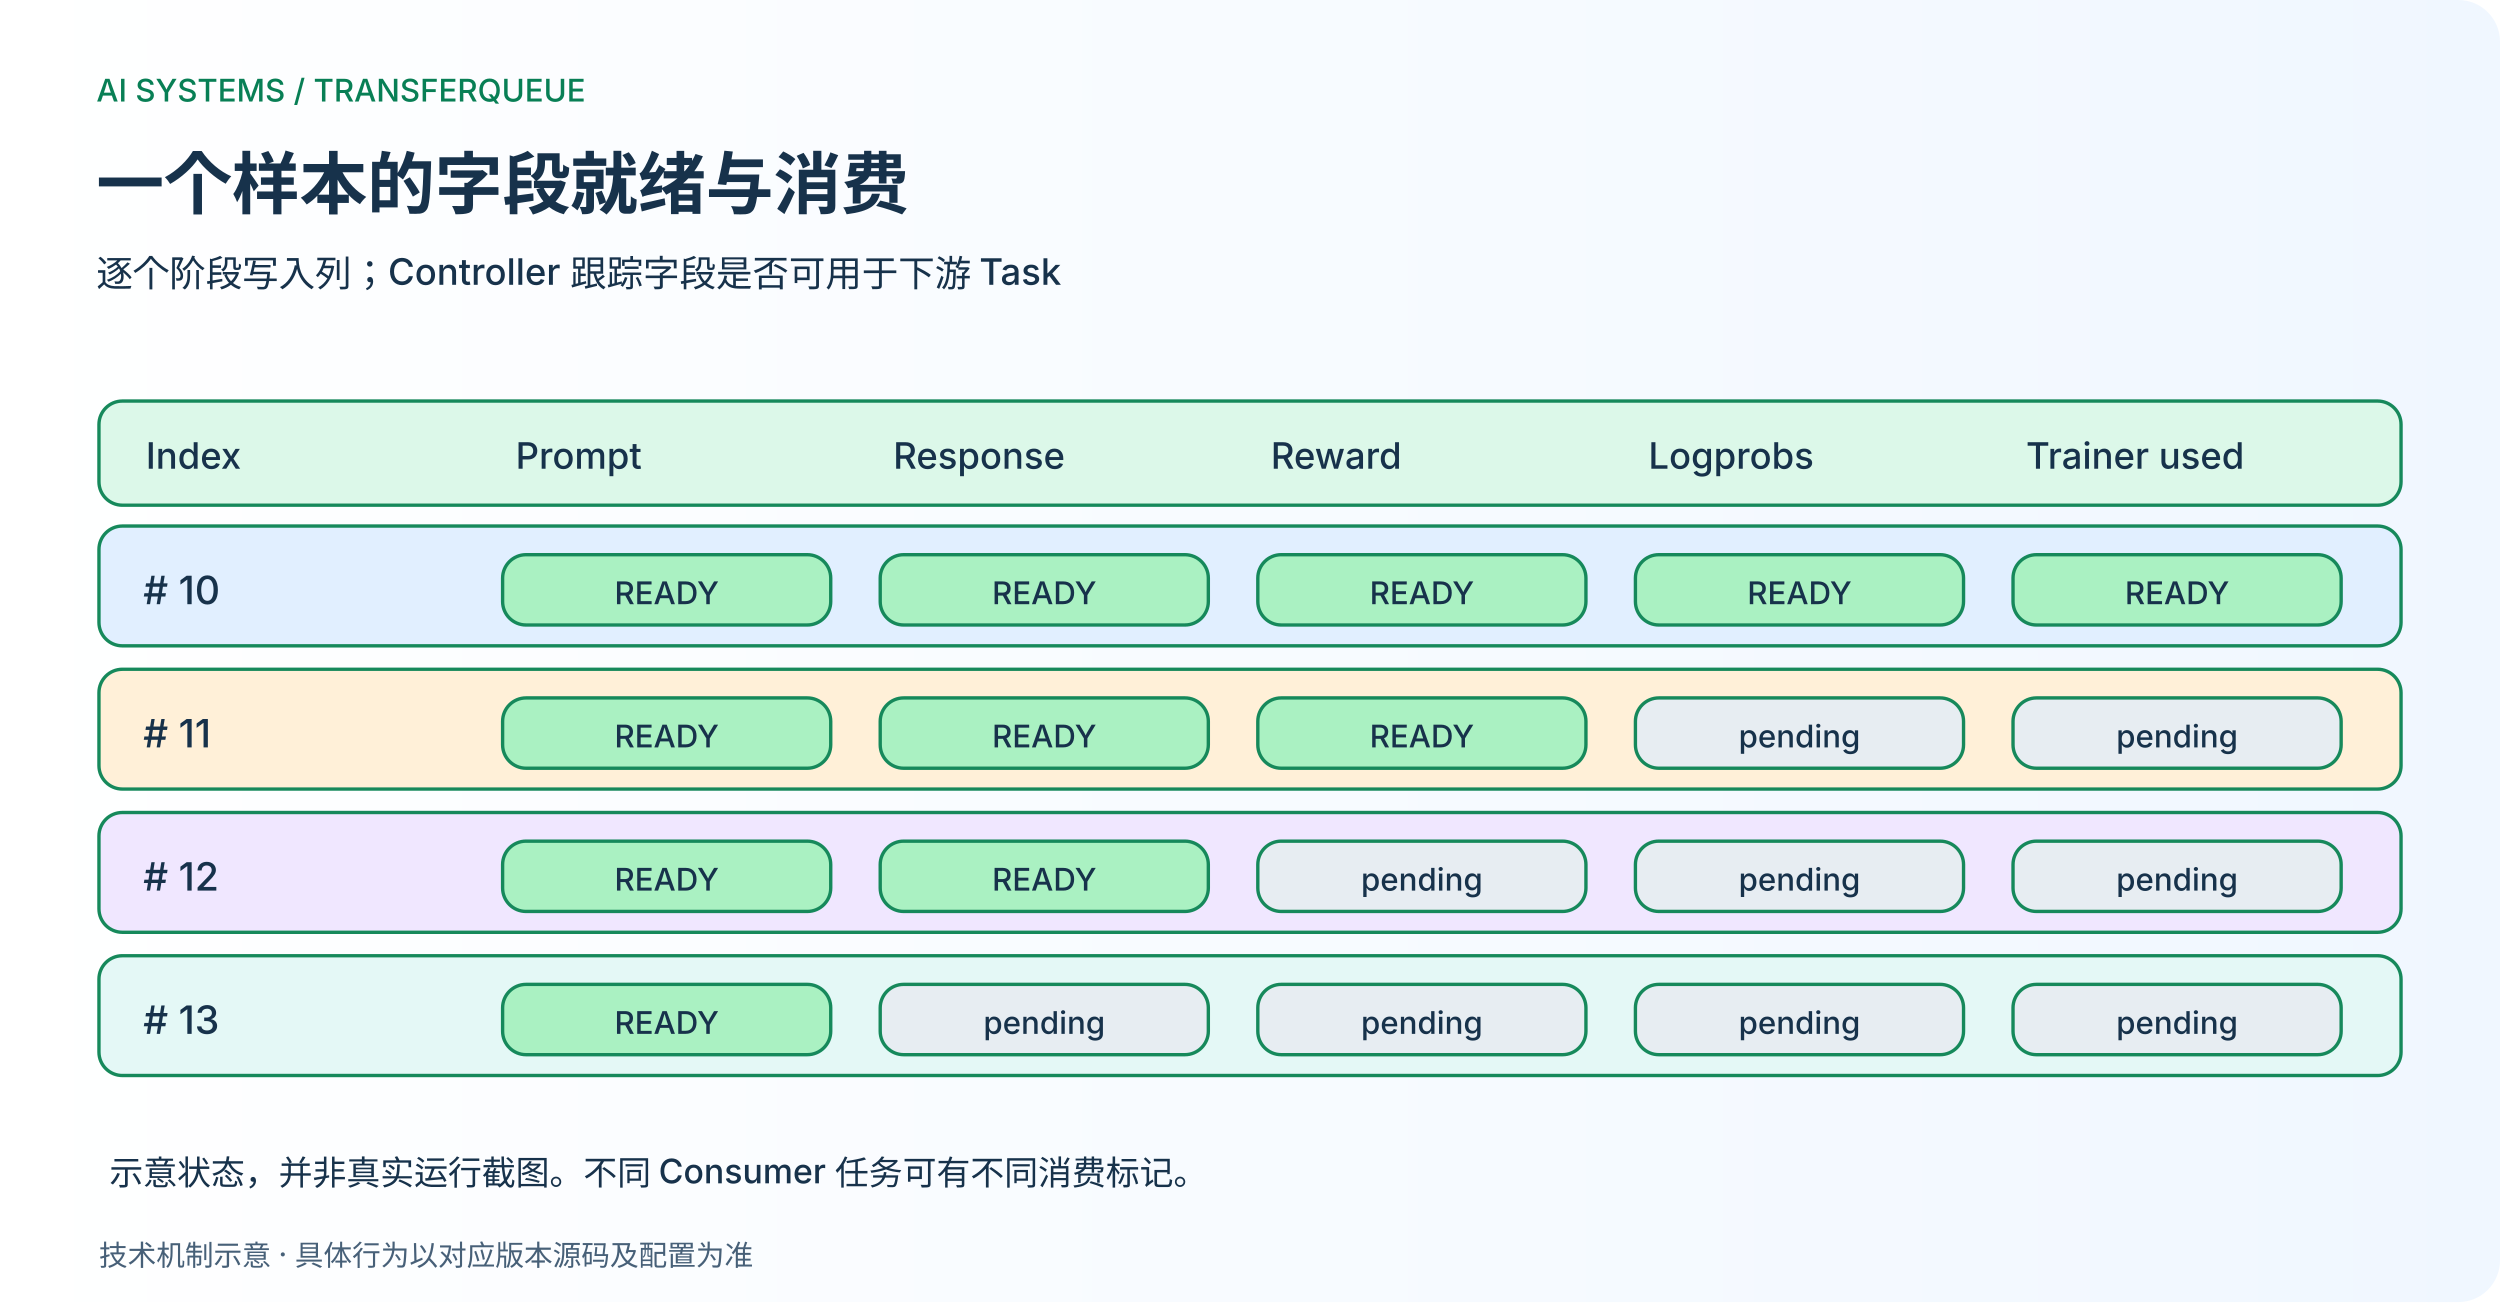
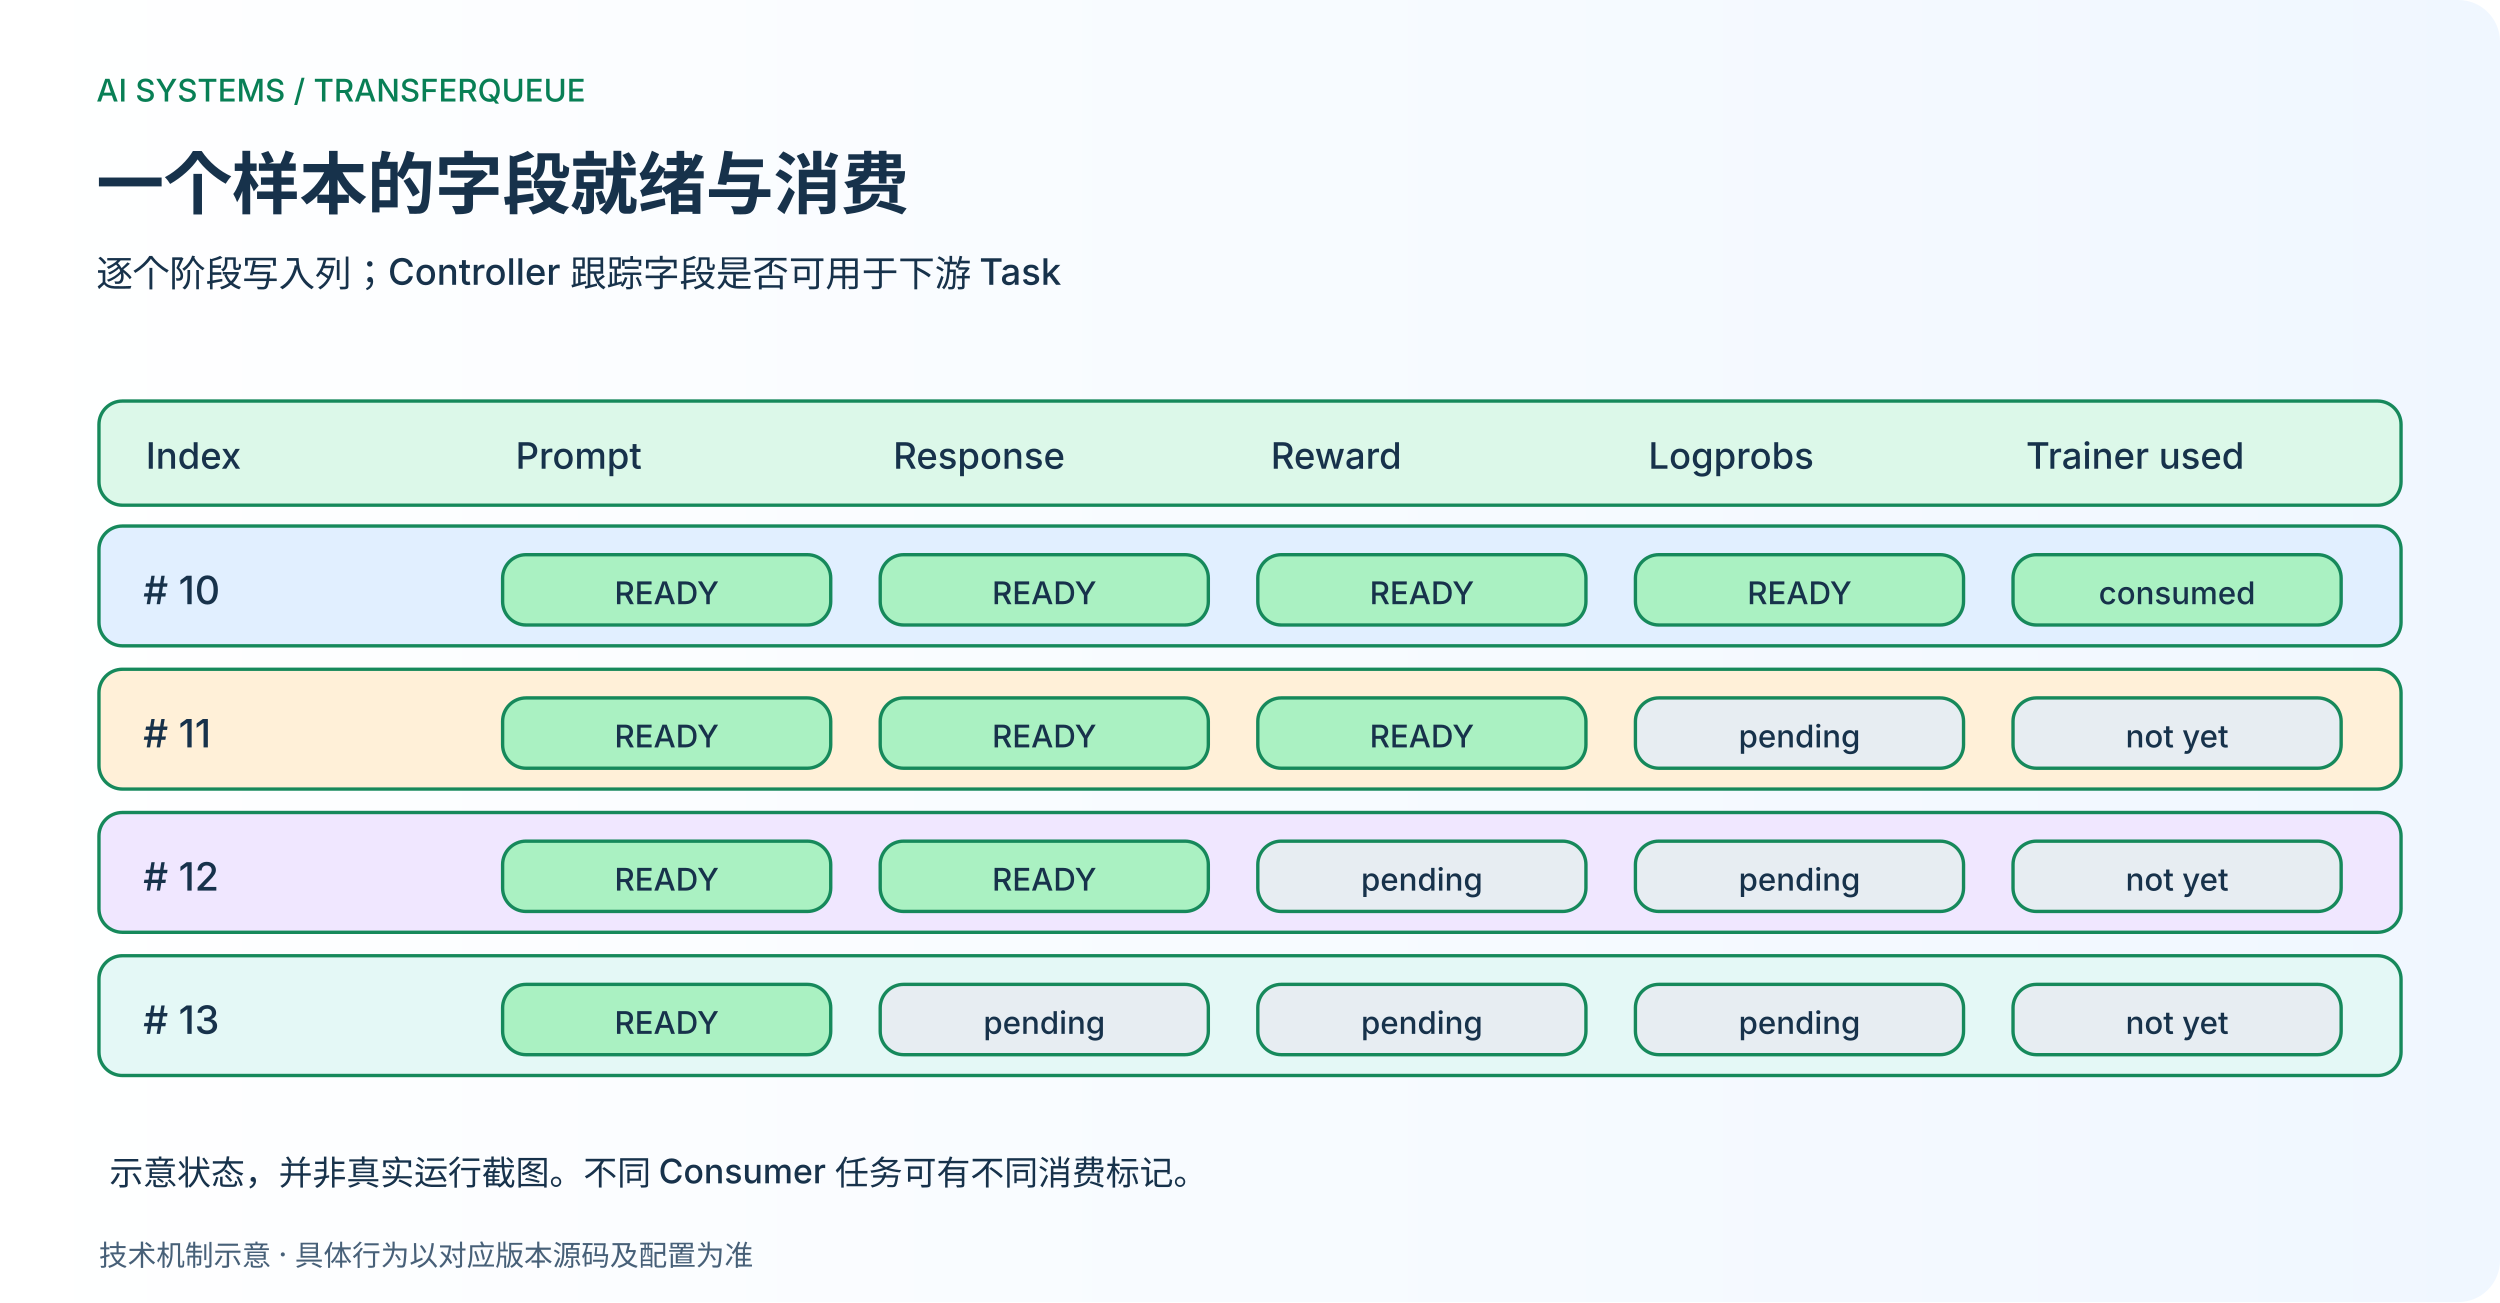
<svg xmlns="http://www.w3.org/2000/svg" viewBox="0 0 960 500" role="img" aria-labelledby="t d">
  <defs>
    <linearGradient id="bg">
      <stop stop-color="#ffffff" />
      <stop offset="1" stop-color="#f0f7ff" />
    </linearGradient>
    <marker id="arr" markerWidth="8" markerHeight="8" refX="6" refY="4" orient="auto">
      <path d="M1 1L7 4L1 7" stroke="#16895b" stroke-width="1.4" fill="none" />
    </marker>
  </defs>
  <rect width="960" height="500" rx="16" fill="url(#bg)" />
  <g font-family="Inter,system-ui,PingFang SC,sans-serif">
    <text x="37" y="39" text-anchor="start" font-size="12" fill="#087f55" font-weight="500">AI SYSTEMS / TRANSFERQUEUE</text>
    <text x="37" y="80" text-anchor="start" font-size="26" fill="#17324b" font-weight="750">一个样本的字段就绪与消费</text>
    <text x="37" y="110" text-anchor="start" font-size="14" fill="#17324b" font-weight="500">逐个阶段写入列；Controller 跟踪字段是否可用于下游 Task</text>
    <rect x="38" y="154" width="884" height="40" rx="9" fill="#dcf8e9" stroke="#16895b" stroke-width="1.3" />
    <text x="56" y="180" text-anchor="start" font-size="14" fill="#17324b" font-weight="500">Index</text>
    <text x="198" y="180" text-anchor="start" font-size="14" fill="#17324b" font-weight="500">Prompt</text>
    <text x="343" y="180" text-anchor="start" font-size="14" fill="#17324b" font-weight="500">Response</text>
    <text x="488" y="180" text-anchor="start" font-size="14" fill="#17324b" font-weight="500">Reward</text>
    <text x="633" y="180" text-anchor="start" font-size="14" fill="#17324b" font-weight="500">Logprobs</text>
    <text x="778" y="180" text-anchor="start" font-size="14" fill="#17324b" font-weight="500">Trainer used</text>
    <rect x="38" y="202" width="884" height="46" rx="9" fill="#e1efff" stroke="#16895b" stroke-width="1.3" />
    <text x="55" y="232" text-anchor="start" font-size="15" fill="#17324b" font-weight="500"># 10</text>
    <rect x="193" y="213" width="126" height="27" rx="9" fill="#aaf1c2" stroke="#16895b" stroke-width="1.3" />
    <text x="256" y="232" text-anchor="middle" font-size="12" fill="#17324b" font-weight="500">READY</text>
    <rect x="338" y="213" width="126" height="27" rx="9" fill="#aaf1c2" stroke="#16895b" stroke-width="1.3" />
    <text x="401" y="232" text-anchor="middle" font-size="12" fill="#17324b" font-weight="500">READY</text>
    <rect x="483" y="213" width="126" height="27" rx="9" fill="#aaf1c2" stroke="#16895b" stroke-width="1.3" />
    <text x="546" y="232" text-anchor="middle" font-size="12" fill="#17324b" font-weight="500">READY</text>
    <rect x="628" y="213" width="126" height="27" rx="9" fill="#aaf1c2" stroke="#16895b" stroke-width="1.3" />
    <text x="691" y="232" text-anchor="middle" font-size="12" fill="#17324b" font-weight="500">READY</text>
    <rect x="773" y="213" width="126" height="27" rx="9" fill="#aaf1c2" stroke="#16895b" stroke-width="1.3" />
-     <text x="836" y="232" text-anchor="middle" font-size="12" fill="#17324b" font-weight="500">READY</text>
+     <text x="836" y="232" text-anchor="middle" font-size="12" fill="#17324b" font-weight="500">consumed</text>
    <rect x="38" y="257" width="884" height="46" rx="9" fill="#fff0d8" stroke="#16895b" stroke-width="1.3" />
    <text x="55" y="287" text-anchor="start" font-size="15" fill="#17324b" font-weight="500"># 11</text>
    <rect x="193" y="268" width="126" height="27" rx="9" fill="#aaf1c2" stroke="#16895b" stroke-width="1.3" />
    <text x="256" y="287" text-anchor="middle" font-size="12" fill="#17324b" font-weight="500">READY</text>
    <rect x="338" y="268" width="126" height="27" rx="9" fill="#aaf1c2" stroke="#16895b" stroke-width="1.3" />
    <text x="401" y="287" text-anchor="middle" font-size="12" fill="#17324b" font-weight="500">READY</text>
    <rect x="483" y="268" width="126" height="27" rx="9" fill="#aaf1c2" stroke="#16895b" stroke-width="1.3" />
    <text x="546" y="287" text-anchor="middle" font-size="12" fill="#17324b" font-weight="500">READY</text>
    <rect x="628" y="268" width="126" height="27" rx="9" fill="#e7edf2" stroke="#16895b" stroke-width="1.3" />
    <text x="691" y="287" text-anchor="middle" font-size="12" fill="#17324b" font-weight="500">pending</text>
    <rect x="773" y="268" width="126" height="27" rx="9" fill="#e7edf2" stroke="#16895b" stroke-width="1.3" />
-     <text x="836" y="287" text-anchor="middle" font-size="12" fill="#17324b" font-weight="500">pending</text>
+     <text x="836" y="287" text-anchor="middle" font-size="12" fill="#17324b" font-weight="500">not yet</text>
    <rect x="38" y="312" width="884" height="46" rx="9" fill="#f0e7ff" stroke="#16895b" stroke-width="1.3" />
    <text x="55" y="342" text-anchor="start" font-size="15" fill="#17324b" font-weight="500"># 12</text>
    <rect x="193" y="323" width="126" height="27" rx="9" fill="#aaf1c2" stroke="#16895b" stroke-width="1.3" />
    <text x="256" y="342" text-anchor="middle" font-size="12" fill="#17324b" font-weight="500">READY</text>
    <rect x="338" y="323" width="126" height="27" rx="9" fill="#aaf1c2" stroke="#16895b" stroke-width="1.3" />
    <text x="401" y="342" text-anchor="middle" font-size="12" fill="#17324b" font-weight="500">READY</text>
    <rect x="483" y="323" width="126" height="27" rx="9" fill="#e7edf2" stroke="#16895b" stroke-width="1.3" />
    <text x="546" y="342" text-anchor="middle" font-size="12" fill="#17324b" font-weight="500">pending</text>
    <rect x="628" y="323" width="126" height="27" rx="9" fill="#e7edf2" stroke="#16895b" stroke-width="1.3" />
    <text x="691" y="342" text-anchor="middle" font-size="12" fill="#17324b" font-weight="500">pending</text>
    <rect x="773" y="323" width="126" height="27" rx="9" fill="#e7edf2" stroke="#16895b" stroke-width="1.3" />
-     <text x="836" y="342" text-anchor="middle" font-size="12" fill="#17324b" font-weight="500">pending</text>
+     <text x="836" y="342" text-anchor="middle" font-size="12" fill="#17324b" font-weight="500">not yet</text>
    <rect x="38" y="367" width="884" height="46" rx="9" fill="#e4f8f6" stroke="#16895b" stroke-width="1.3" />
    <text x="55" y="397" text-anchor="start" font-size="15" fill="#17324b" font-weight="500"># 13</text>
    <rect x="193" y="378" width="126" height="27" rx="9" fill="#aaf1c2" stroke="#16895b" stroke-width="1.3" />
    <text x="256" y="397" text-anchor="middle" font-size="12" fill="#17324b" font-weight="500">READY</text>
    <rect x="338" y="378" width="126" height="27" rx="9" fill="#e7edf2" stroke="#16895b" stroke-width="1.3" />
    <text x="401" y="397" text-anchor="middle" font-size="12" fill="#17324b" font-weight="500">pending</text>
    <rect x="483" y="378" width="126" height="27" rx="9" fill="#e7edf2" stroke="#16895b" stroke-width="1.3" />
    <text x="546" y="397" text-anchor="middle" font-size="12" fill="#17324b" font-weight="500">pending</text>
    <rect x="628" y="378" width="126" height="27" rx="9" fill="#e7edf2" stroke="#16895b" stroke-width="1.3" />
    <text x="691" y="397" text-anchor="middle" font-size="12" fill="#17324b" font-weight="500">pending</text>
    <rect x="773" y="378" width="126" height="27" rx="9" fill="#e7edf2" stroke="#16895b" stroke-width="1.3" />
-     <text x="836" y="397" text-anchor="middle" font-size="12" fill="#17324b" font-weight="500">pending</text>
+     <text x="836" y="397" text-anchor="middle" font-size="12" fill="#17324b" font-weight="500">not yet</text>
    <text x="42" y="455" text-anchor="start" font-size="13" fill="#17324b" font-weight="500">示意状态，并非真实运行截图。不同 Consumer 任务可有不同消费标记。</text>
    <text x="38" y="486" text-anchor="start" font-size="11" fill="#476078" font-weight="500">技术机制示意 · 具体行为以对应版本源码及配置为准</text>
  </g>
</svg>
